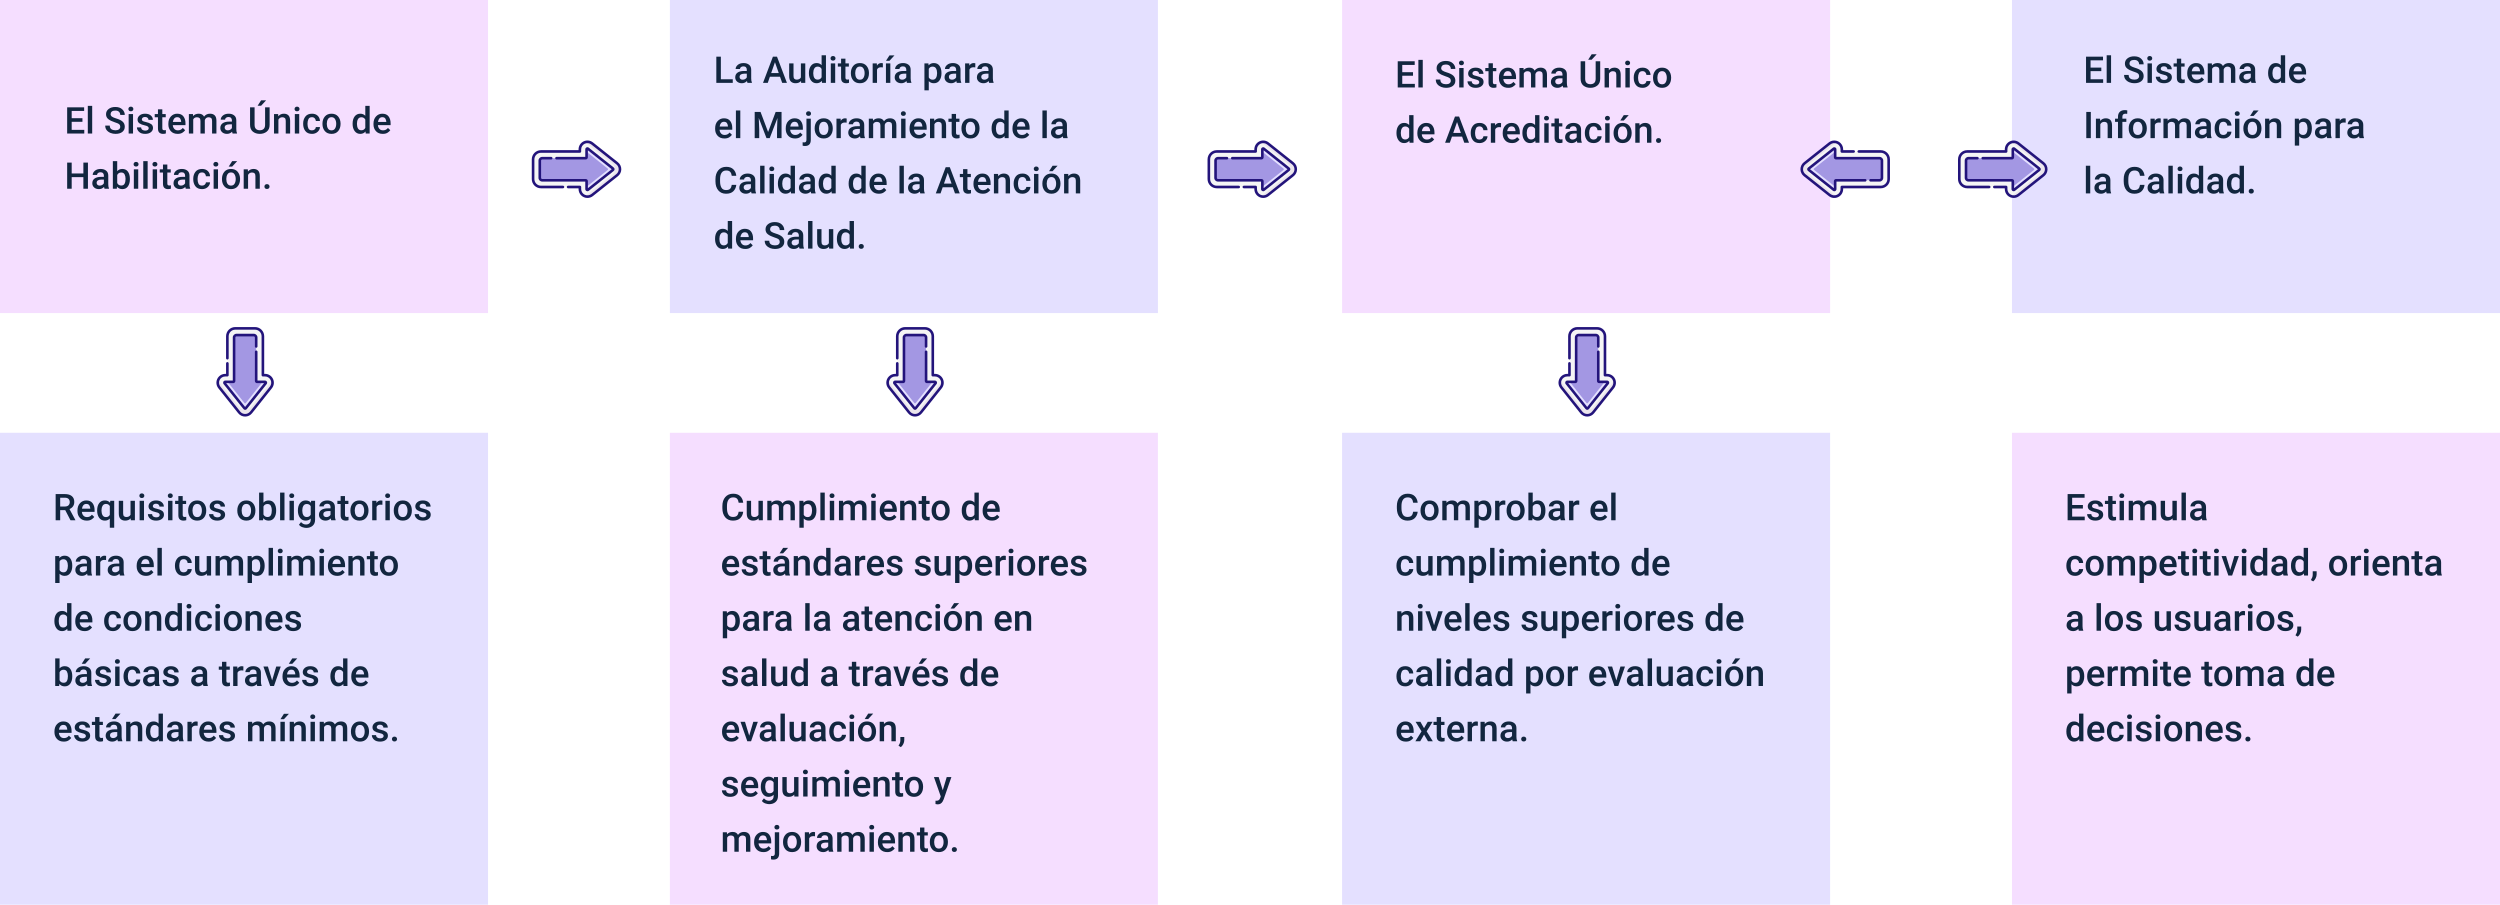
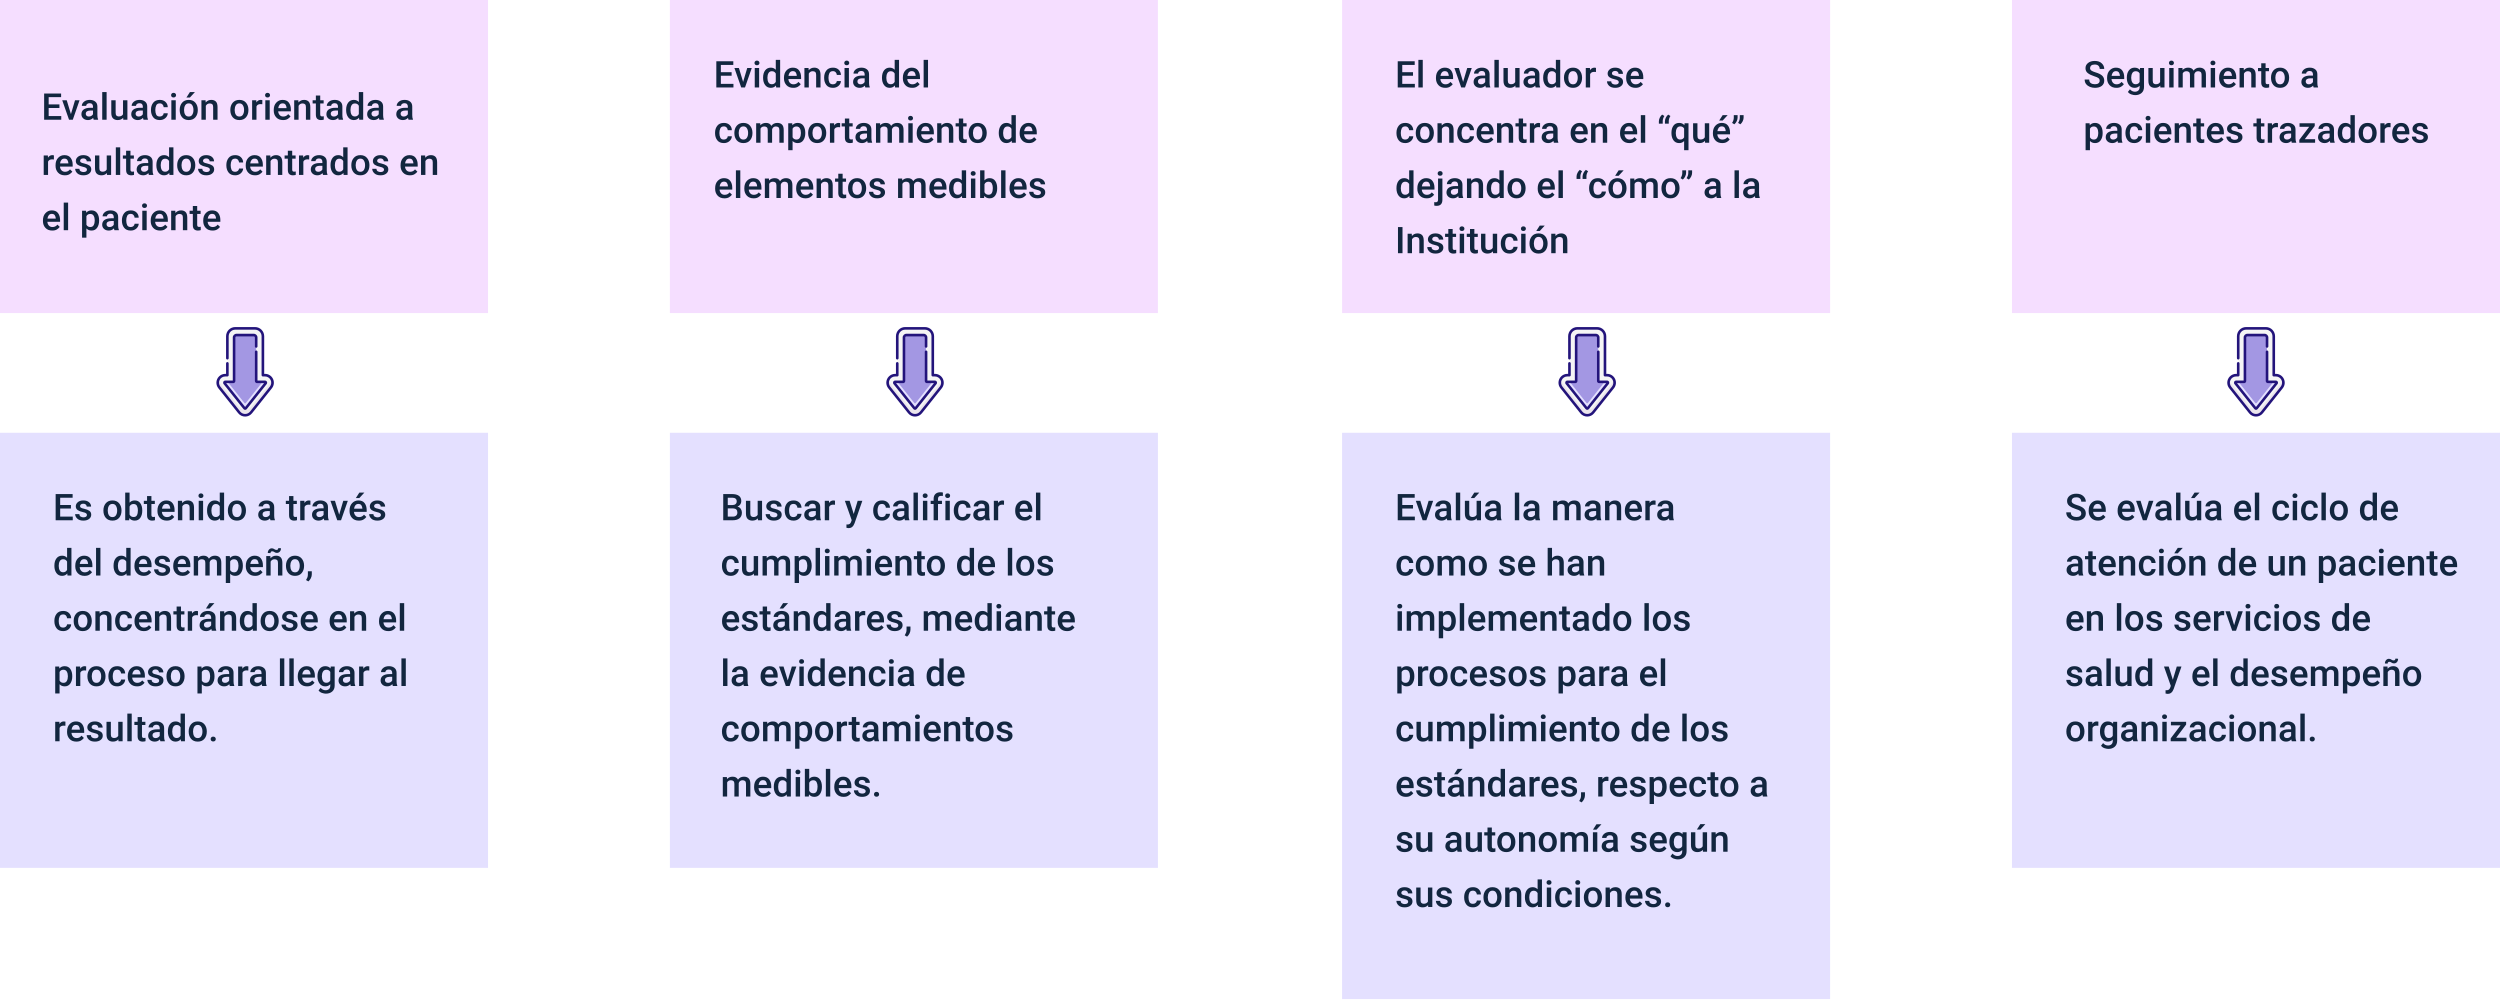
- <svg xmlns="http://www.w3.org/2000/svg" width="1086" height="393" viewBox="0 0 1086 393">
-   <g id="Grupo_53490" data-name="Grupo 53490" transform="translate(-3672 -1931)">
-     <rect id="Rectángulo_5103" data-name="Rectángulo 5103" width="212" height="136" transform="translate(3672 1931)" fill="#f5deff" />
-     <text id="El_Sistema_Único_de_Habilitación." data-name="El Sistema Único de  Habilitación." transform="translate(3700 1989)" fill="#12263f" font-size="16" font-family="Roboto-Medium, Roboto" font-weight="500">
-       <tspan x="0" y="0">El Sistema Único de </tspan>
-       <tspan x="0" y="24">Habilitación.</tspan>
+ <svg xmlns="http://www.w3.org/2000/svg" width="1086" height="434" viewBox="0 0 1086 434">
+   <g id="Grupo_53510" data-name="Grupo 53510" transform="translate(-9279 -4345)">
+     <rect id="Rectángulo_5103" data-name="Rectángulo 5103" width="212" height="136" transform="translate(9279 4345)" fill="#f5deff" />
+     <text id="Evaluación_orientada_a_resultados_centrados_en_el_paciente_" data-name="Evaluación orientada a  resultados centrados en el paciente  " transform="translate(9297 4380)" fill="#12263f" font-size="16" font-family="Roboto-Medium, Roboto" font-weight="500">
+       <tspan x="0" y="17">Evaluación orientada a </tspan>
+       <tspan x="0" y="41">resultados centrados en </tspan>
+       <tspan x="0" y="65">el paciente </tspan>
    </text>
-     <rect id="Rectángulo_5104" data-name="Rectángulo 5104" width="212" height="136" transform="translate(3963 1931)" fill="#e4e0ff" />
-     <text id="La_Auditoría_para_el_Mejoramiento_de_la_Calidad_de_la_Atención_de_Salud." data-name="La Auditoría para  el Mejoramiento de la  Calidad de la Atención  de Salud." transform="translate(3982 1967)" fill="#12263f" font-size="16" font-family="Roboto-Medium, Roboto" font-weight="500">
-       <tspan x="0" y="0">La Auditoría para </tspan>
-       <tspan x="0" y="24">el Mejoramiento de la </tspan>
-       <tspan x="0" y="48">Calidad de la Atención </tspan>
-       <tspan x="0" y="72">de Salud.</tspan>
+     <rect id="Rectángulo_5104" data-name="Rectángulo 5104" width="212" height="136" transform="translate(9570 4345)" fill="#f5deff" />
+     <text id="Evidencia_del_comportamiento_de_elementos_medibles_" data-name="Evidencia del comportamiento de elementos medibles " transform="translate(9589 4366)" fill="#12263f" font-size="16" font-family="Roboto-Medium, Roboto" font-weight="500">
+       <tspan x="0" y="17">Evidencia del </tspan>
+       <tspan x="0" y="41">comportamiento de </tspan>
+       <tspan x="0" y="65">elementos medibles </tspan>
    </text>
-     <rect id="Rectángulo_5105" data-name="Rectángulo 5105" width="212" height="136" transform="translate(4255 1931)" fill="#f5deff" />
-     <text id="El_Sistema_Único_de_Acreditación._" data-name="El Sistema Único  de Acreditación. " transform="translate(4278 1952)" fill="#12263f" font-size="16" font-family="Roboto-Medium, Roboto" font-weight="500">
-       <tspan x="0" y="17">El Sistema Único </tspan>
-       <tspan x="0" y="41">de Acreditación.</tspan>
+     <rect id="Rectángulo_5105" data-name="Rectángulo 5105" width="212" height="136" transform="translate(9862 4345)" fill="#f5deff" />
+     <g id="Grupo_53513" data-name="Grupo 53513">
+       <text id="El_evaluador_se_concentra_en_el_qué_dejando_el_cómo_a_la_Institución_" data-name="El evaluador se concentra en el “qué” dejando el “cómo” a la Institución   " transform="translate(9885 4366)" fill="#12263f" font-size="16" font-family="Roboto-Medium, Roboto" font-weight="500">
+         <tspan x="0" y="17">El evaluador se </tspan>
+         <tspan x="0" y="41">concentra en el “qué” </tspan>
+         <tspan x="0" y="65">dejando el “cómo” a la </tspan>
+         <tspan x="0" y="89" xml:space="preserve">Institución  </tspan>
+       </text>
+     </g>
+     <rect id="Rectángulo_5106" data-name="Rectángulo 5106" width="212" height="136" transform="translate(10153 4345)" fill="#f5deff" />
+     <text id="Seguimiento_a_pacientes_trazadores_" data-name="Seguimiento a pacientes trazadores    " transform="translate(10184 4366)" fill="#12263f" font-size="16" font-family="Roboto-Medium, Roboto" font-weight="500">
+       <tspan x="0" y="17">Seguimiento a </tspan>
+       <tspan x="0" y="41" xml:space="preserve">pacientes trazadores   </tspan>
+       <tspan x="0" y="65" />
    </text>
-     <rect id="Rectángulo_5106" data-name="Rectángulo 5106" width="212" height="136" transform="translate(4546 1931)" fill="#e4e0ff" />
-     <text id="El_Sistema_de_Información_para_la_Calidad." data-name="El Sistema de  Información para  la Calidad." transform="translate(4577 1967)" fill="#12263f" font-size="16" font-family="Roboto-Medium, Roboto" font-weight="500">
-       <tspan x="0" y="0">El Sistema de </tspan>
-       <tspan x="0" y="24">Información para </tspan>
-       <tspan x="0" y="48">la Calidad.</tspan>
-     </text>
-     <rect id="Rectángulo_5107" data-name="Rectángulo 5107" width="212" height="205" transform="translate(3672 2119)" fill="#e4e0ff" />
-     <text id="Requisitos_obligatorios_para_el_cumplimiento_de_condiciones_básicas_a_través_de_estándares_mínimos." data-name="Requisitos obligatorios  para el cumplimiento de condiciones básicas a través de estándares mínimos." transform="translate(3695 2140)" fill="#12263f" font-size="16" font-family="Roboto-Medium, Roboto" font-weight="500">
-       <tspan x="0" y="17">Requisitos obligatorios </tspan>
-       <tspan x="0" y="41">para el cumplimiento </tspan>
-       <tspan x="0" y="65">de condiciones </tspan>
-       <tspan x="0" y="89">básicas a través de </tspan>
-       <tspan x="0" y="113">estándares mínimos.</tspan>
-     </text>
-     <rect id="Rectángulo_5108" data-name="Rectángulo 5108" width="212" height="205" transform="translate(3963 2119)" fill="#f5deff" />
-     <text id="Cumplimiento_de_estándares_superiores_para_la_atención_en_salud_a_través_de_evaluación_seguimiento_y_mejoramiento._" data-name="Cumplimiento de estándares superiores para la atención en salud a través de evaluación, seguimiento y mejoramiento. " transform="translate(3985 2140)" fill="#12263f" font-size="16" font-family="Roboto-Medium, Roboto" font-weight="500">
-       <tspan x="0" y="17">Cumplimiento de </tspan>
-       <tspan x="0" y="41">estándares superiores </tspan>
-       <tspan x="0" y="65">para la atención en </tspan>
-       <tspan x="0" y="89">salud a través de </tspan>
-       <tspan x="0" y="113">evaluación, </tspan>
-       <tspan x="0" y="137">seguimiento y </tspan>
-       <tspan x="0" y="161">mejoramiento.</tspan>
-     </text>
-     <rect id="Rectángulo_5109" data-name="Rectángulo 5109" width="212" height="205" transform="translate(4255 2119)" fill="#e4e0ff" />
-     <text id="Comprobar_el_cumplimiento_de_niveles_superiores_de_calidad_por_evaluación_externa." data-name="Comprobar el cumplimiento de niveles superiores de calidad por evaluación externa." transform="translate(4278 2140)" fill="#12263f" font-size="16" font-family="Roboto-Medium, Roboto" font-weight="500">
-       <tspan x="0" y="17">Comprobar el </tspan>
-       <tspan x="0" y="41">cumplimiento de </tspan>
-       <tspan x="0" y="65">niveles superiores de </tspan>
-       <tspan x="0" y="89">calidad por evaluación </tspan>
-       <tspan x="0" y="113">externa.</tspan>
-     </text>
-     <rect id="Rectángulo_5110" data-name="Rectángulo 5110" width="212" height="205" transform="translate(4546 2119)" fill="#f5deff" />
-     <text id="Estimula_competitividad_orienta_a_los_usuarios_permite_toma_de_decisiones._" data-name="Estimula competitividad, orienta a los usuarios, permite toma de decisiones.  " transform="translate(4569 2140)" fill="#12263f" font-size="16" font-family="Roboto-Medium, Roboto" font-weight="500">
-       <tspan x="0" y="17">Estimula </tspan>
-       <tspan x="0" y="41">competitividad, orienta </tspan>
-       <tspan x="0" y="65">a los usuarios,</tspan>
-       <tspan x="0" y="89">permite toma de </tspan>
-       <tspan x="0" y="113">decisiones. </tspan>
+     <rect id="Rectángulo_5107" data-name="Rectángulo 5107" width="212" height="189" transform="translate(9279 4533)" fill="#e4e0ff" />
+     <text id="Es_obtenido_a_través_del_desempeño_concentrándose_en_el_proceso_para_llegar_al_resultado._" data-name="Es obtenido a través del desempeño, concentrándose en el proceso para llegar al resultado.  " transform="translate(9302 4554)" fill="#12263f" font-size="16" font-family="Roboto-Medium, Roboto" font-weight="500">
+       <tspan x="0" y="17">Es obtenido a través </tspan>
+       <tspan x="0" y="41">del desempeño, </tspan>
+       <tspan x="0" y="65">concentrándose en el </tspan>
+       <tspan x="0" y="89">proceso para llegar al </tspan>
+       <tspan x="0" y="113">resultado. </tspan>
      <tspan x="0" y="137" />
    </text>
-     <g id="flecha-correcta_1_" data-name="flecha-correcta (1)" transform="translate(3903 1900.38)">
+     <rect id="Rectángulo_5108" data-name="Rectángulo 5108" width="212" height="189" transform="translate(9570 4533)" fill="#e4e0ff" />
+     <text id="Buscar_y_calificar_el_cumplimiento_de_los_estándares_mediante_la_evidencia_de_comportamientos_medibles._" data-name="Buscar y calificar el cumplimiento de los estándares, mediante la evidencia de comportamientos medibles.   " transform="translate(9592 4554)" fill="#12263f" font-size="16" font-family="Roboto-Medium, Roboto" font-weight="500">
+       <tspan x="0" y="17">Buscar y calificar el </tspan>
+       <tspan x="0" y="41">cumplimiento de los </tspan>
+       <tspan x="0" y="65">estándares, mediante </tspan>
+       <tspan x="0" y="89">la evidencia de </tspan>
+       <tspan x="0" y="113">comportamientos </tspan>
+       <tspan x="0" y="137" xml:space="preserve">medibles.  </tspan>
+     </text>
+     <rect id="Rectángulo_5109" data-name="Rectángulo 5109" width="212" height="246" transform="translate(9862 4533)" fill="#e4e0ff" />
+     <text id="Evalúa_la_manera_como_se_han_implementado_los_procesos_para_el_cumplimiento_de_los_estándares_respecto_a_su_autonomía_según_sus_condiciones._" data-name="Evalúa la manera como se han implementado los procesos para el cumplimiento de los estándares, respecto a su autonomía según sus condiciones.    " transform="translate(9885 4554)" fill="#12263f" font-size="16" font-family="Roboto-Medium, Roboto" font-weight="500">
+       <tspan x="0" y="17">Evalúa la manera </tspan>
+       <tspan x="0" y="41">como se han </tspan>
+       <tspan x="0" y="65">implementado los </tspan>
+       <tspan x="0" y="89">procesos para el </tspan>
+       <tspan x="0" y="113">cumplimiento de los </tspan>
+       <tspan x="0" y="137">estándares, respecto a </tspan>
+       <tspan x="0" y="161">su autonomía según </tspan>
+       <tspan x="0" y="185" xml:space="preserve">sus condiciones.   </tspan>
+       <tspan x="0" y="209" />
+     </text>
+     <rect id="Rectángulo_5110" data-name="Rectángulo 5110" width="212" height="189" transform="translate(10153 4533)" fill="#e4e0ff" />
+     <text id="Se_evalúa_el_ciclo_de_atención_de_un_paciente_en_los_servicios_de_salud_y_el_desempeño_organizacional._" data-name="Se evalúa el ciclo de atención de un paciente en los servicios de salud y el desempeño organizacional. " transform="translate(10176 4554)" fill="#12263f" font-size="16" font-family="Roboto-Medium, Roboto" font-weight="500">
+       <tspan x="0" y="17">Se evalúa el ciclo de </tspan>
+       <tspan x="0" y="41">atención de un paciente </tspan>
+       <tspan x="0" y="65">en los servicios de </tspan>
+       <tspan x="0" y="89">salud y el desempeño </tspan>
+       <tspan x="0" y="113">organizacional. </tspan>
+     </text>
+     <g id="flecha-correcta_1_" data-name="flecha-correcta (1)" transform="translate(9489.62 4487.069) rotate(90)">
      <g id="Grupo_53403" data-name="Grupo 53403" transform="translate(0.57 92.221)">
        <path id="Trazado_98796" data-name="Trazado 98796" d="M31.117,122.98a3.291,3.291,0,0,1-3.291-3.291v-.907H10.93a3.43,3.43,0,0,1-3.43-3.43v-8.573a3.43,3.43,0,0,1,3.43-3.43h16.9v-.908a3.289,3.289,0,0,1,5.336-2.575l10.849,8.625a3.289,3.289,0,0,1,0,5.149l-10.849,8.625a3.3,3.3,0,0,1-2.045.715Z" transform="translate(-7.5 -99.151)" fill="#f5f5f5" />
      </g>
      <g id="Grupo_53404" data-name="Grupo 53404" transform="translate(3.482 95.133)">
        <path id="Trazado_98797" data-name="Trazado 98797" d="M77.626,146.2l-10.849-8.625a.377.377,0,0,0-.612.3v3.443a.377.377,0,0,1-.377.377h-18.9a1.047,1.047,0,0,0-1.047,1.047v7.515a1.047,1.047,0,0,0,1.047,1.047h18.9a.377.377,0,0,1,.377.377v3.443a.377.377,0,0,0,.612.3l10.849-8.625A.377.377,0,0,0,77.626,146.2Z" transform="translate(-45.839 -137.488)" fill="#a397e3" />
      </g>
      <g id="Grupo_53405" data-name="Grupo 53405" transform="translate(23.044 92.221)">
        <path id="Trazado_98798" data-name="Trazado 98798" d="M317.389,108.491l-10.849-8.625a3.284,3.284,0,0,0-3.188-.51,3.3,3.3,0,0,1,.909.51l10.848,8.625a3.289,3.289,0,0,1,0,5.149l-10.849,8.625a3.3,3.3,0,0,1-.91.511,3.284,3.284,0,0,0,1.144.2h0a3.3,3.3,0,0,0,2.045-.715l10.849-8.625a3.289,3.289,0,0,0,0-5.15Z" transform="translate(-303.352 -99.151)" fill="#ebe5ed" />
      </g>
      <g id="Grupo_53406" data-name="Grupo 53406" transform="translate(23.808 95.133)">
        <path id="Trazado_98799" data-name="Trazado 98799" d="M324.881,146.2l-10.849-8.625a.377.377,0,0,0-.612.3v1.03l9.181,7.3a.377.377,0,0,1,0,.59l-9.181,7.3v1.03a.377.377,0,0,0,.612.3l10.849-8.625A.377.377,0,0,0,324.881,146.2Z" transform="translate(-313.421 -137.488)" fill="#e4e0ff" />
      </g>
      <g id="Grupo_53407" data-name="Grupo 53407" transform="translate(0 91.651)">
        <path id="Trazado_98800" data-name="Trazado 98800" d="M24.187,116.62a3.865,3.865,0,0,1-3.861-3.861v-.337H15.8a.57.57,0,1,1,0-1.139H20.9a.57.57,0,0,1,.57.57v.907a2.719,2.719,0,0,0,4.412,2.13l10.849-8.625a2.72,2.72,0,0,0,0-4.258L25.878,93.382a2.719,2.719,0,0,0-4.412,2.129v.908a.57.57,0,0,1-.57.57H4a2.864,2.864,0,0,0-2.86,2.86v8.573A2.864,2.864,0,0,0,4,111.282h9.525a.57.57,0,1,1,0,1.139H4a4,4,0,0,1-4-4V99.849a4,4,0,0,1,4-4H20.326v-.338a3.858,3.858,0,0,1,6.261-3.021l10.848,8.625a3.859,3.859,0,0,1,0,6.041l-10.849,8.625a3.872,3.872,0,0,1-2.4.839Z" transform="translate(0 -91.651)" fill="#23147b" />
      </g>
      <g id="Grupo_53408" data-name="Grupo 53408" transform="translate(2.912 94.563)">
        <path id="Trazado_98801" data-name="Trazado 98801" d="M59.613,149.127a.95.95,0,0,1-.413-.1.94.94,0,0,1-.535-.853v-3.251H39.955a1.619,1.619,0,0,1-1.617-1.617V135.8a1.619,1.619,0,0,1,1.617-1.617H43.88a.57.57,0,0,1,0,1.139H39.955a.478.478,0,0,0-.477.477v7.515a.478.478,0,0,0,.477.477h18.9a.948.948,0,0,1,.947.947v3.044l10.346-8.225L59.8,131.329v3.044a.948.948,0,0,1-.947.947h-12.7a.57.57,0,0,1,0-1.139H58.664V130.93a.947.947,0,0,1,1.536-.741l10.849,8.625a.947.947,0,0,1,0,1.482L60.2,148.92A.942.942,0,0,1,59.613,149.127Z" transform="translate(-38.338 -129.982)" fill="#23147b" />
      </g>
    </g>
-     <g id="flecha-correcta_1_2" data-name="flecha-correcta (1)" transform="translate(4196.554 1900.38)">
+     <g id="flecha-correcta_1_2" data-name="flecha-correcta (1)" transform="translate(9780.62 4487.069) rotate(90)">
      <g id="Grupo_53403-2" data-name="Grupo 53403" transform="translate(0.57 92.221)">
        <path id="Trazado_98796-2" data-name="Trazado 98796" d="M31.117,122.98a3.291,3.291,0,0,1-3.291-3.291v-.907H10.93a3.43,3.43,0,0,1-3.43-3.43v-8.573a3.43,3.43,0,0,1,3.43-3.43h16.9v-.908a3.289,3.289,0,0,1,5.336-2.575l10.849,8.625a3.289,3.289,0,0,1,0,5.149l-10.849,8.625a3.3,3.3,0,0,1-2.045.715Z" transform="translate(-7.5 -99.151)" fill="#f5f5f5" />
      </g>
      <g id="Grupo_53404-2" data-name="Grupo 53404" transform="translate(3.482 95.133)">
        <path id="Trazado_98797-2" data-name="Trazado 98797" d="M77.626,146.2l-10.849-8.625a.377.377,0,0,0-.612.3v3.443a.377.377,0,0,1-.377.377h-18.9a1.047,1.047,0,0,0-1.047,1.047v7.515a1.047,1.047,0,0,0,1.047,1.047h18.9a.377.377,0,0,1,.377.377v3.443a.377.377,0,0,0,.612.3l10.849-8.625A.377.377,0,0,0,77.626,146.2Z" transform="translate(-45.839 -137.488)" fill="#a397e3" />
      </g>
      <g id="Grupo_53405-2" data-name="Grupo 53405" transform="translate(23.044 92.221)">
        <path id="Trazado_98798-2" data-name="Trazado 98798" d="M317.389,108.491l-10.849-8.625a3.284,3.284,0,0,0-3.188-.51,3.3,3.3,0,0,1,.909.51l10.848,8.625a3.289,3.289,0,0,1,0,5.149l-10.849,8.625a3.3,3.3,0,0,1-.91.511,3.284,3.284,0,0,0,1.144.2h0a3.3,3.3,0,0,0,2.045-.715l10.849-8.625a3.289,3.289,0,0,0,0-5.15Z" transform="translate(-303.352 -99.151)" fill="#ebe5ed" />
      </g>
      <g id="Grupo_53406-2" data-name="Grupo 53406" transform="translate(23.808 95.133)">
        <path id="Trazado_98799-2" data-name="Trazado 98799" d="M324.881,146.2l-10.849-8.625a.377.377,0,0,0-.612.3v1.03l9.181,7.3a.377.377,0,0,1,0,.59l-9.181,7.3v1.03a.377.377,0,0,0,.612.3l10.849-8.625A.377.377,0,0,0,324.881,146.2Z" transform="translate(-313.421 -137.488)" fill="#e4e0ff" />
      </g>
      <g id="Grupo_53407-2" data-name="Grupo 53407" transform="translate(0 91.651)">
        <path id="Trazado_98800-2" data-name="Trazado 98800" d="M24.187,116.62a3.865,3.865,0,0,1-3.861-3.861v-.337H15.8a.57.57,0,1,1,0-1.139H20.9a.57.57,0,0,1,.57.57v.907a2.719,2.719,0,0,0,4.412,2.13l10.849-8.625a2.72,2.72,0,0,0,0-4.258L25.878,93.382a2.719,2.719,0,0,0-4.412,2.129v.908a.57.57,0,0,1-.57.57H4a2.864,2.864,0,0,0-2.86,2.86v8.573A2.864,2.864,0,0,0,4,111.282h9.525a.57.57,0,1,1,0,1.139H4a4,4,0,0,1-4-4V99.849a4,4,0,0,1,4-4H20.326v-.338a3.858,3.858,0,0,1,6.261-3.021l10.848,8.625a3.859,3.859,0,0,1,0,6.041l-10.849,8.625a3.872,3.872,0,0,1-2.4.839Z" transform="translate(0 -91.651)" fill="#23147b" />
      </g>
      <g id="Grupo_53408-2" data-name="Grupo 53408" transform="translate(2.912 94.563)">
        <path id="Trazado_98801-2" data-name="Trazado 98801" d="M59.613,149.127a.95.95,0,0,1-.413-.1.94.94,0,0,1-.535-.853v-3.251H39.955a1.619,1.619,0,0,1-1.617-1.617V135.8a1.619,1.619,0,0,1,1.617-1.617H43.88a.57.57,0,0,1,0,1.139H39.955a.478.478,0,0,0-.477.477v7.515a.478.478,0,0,0,.477.477h18.9a.948.948,0,0,1,.947.947v3.044l10.346-8.225L59.8,131.329v3.044a.948.948,0,0,1-.947.947h-12.7a.57.57,0,0,1,0-1.139H58.664V130.93a.947.947,0,0,1,1.536-.741l10.849,8.625a.947.947,0,0,1,0,1.482L60.2,148.92A.942.942,0,0,1,59.613,149.127Z" transform="translate(-38.338 -129.982)" fill="#23147b" />
      </g>
    </g>
-     <g id="flecha-correcta_1_3" data-name="flecha-correcta (1)" transform="translate(4522.554 1900.38)">
+     <g id="flecha-correcta_1_3" data-name="flecha-correcta (1)" transform="translate(10072.62 4487.069) rotate(90)">
      <g id="Grupo_53403-3" data-name="Grupo 53403" transform="translate(0.57 92.221)">
        <path id="Trazado_98796-3" data-name="Trazado 98796" d="M31.117,122.98a3.291,3.291,0,0,1-3.291-3.291v-.907H10.93a3.43,3.43,0,0,1-3.43-3.43v-8.573a3.43,3.43,0,0,1,3.43-3.43h16.9v-.908a3.289,3.289,0,0,1,5.336-2.575l10.849,8.625a3.289,3.289,0,0,1,0,5.149l-10.849,8.625a3.3,3.3,0,0,1-2.045.715Z" transform="translate(-7.5 -99.151)" fill="#f5f5f5" />
      </g>
      <g id="Grupo_53404-3" data-name="Grupo 53404" transform="translate(3.482 95.133)">
        <path id="Trazado_98797-3" data-name="Trazado 98797" d="M77.626,146.2l-10.849-8.625a.377.377,0,0,0-.612.3v3.443a.377.377,0,0,1-.377.377h-18.9a1.047,1.047,0,0,0-1.047,1.047v7.515a1.047,1.047,0,0,0,1.047,1.047h18.9a.377.377,0,0,1,.377.377v3.443a.377.377,0,0,0,.612.3l10.849-8.625A.377.377,0,0,0,77.626,146.2Z" transform="translate(-45.839 -137.488)" fill="#a397e3" />
      </g>
      <g id="Grupo_53405-3" data-name="Grupo 53405" transform="translate(23.044 92.221)">
        <path id="Trazado_98798-3" data-name="Trazado 98798" d="M317.389,108.491l-10.849-8.625a3.284,3.284,0,0,0-3.188-.51,3.3,3.3,0,0,1,.909.51l10.848,8.625a3.289,3.289,0,0,1,0,5.149l-10.849,8.625a3.3,3.3,0,0,1-.91.511,3.284,3.284,0,0,0,1.144.2h0a3.3,3.3,0,0,0,2.045-.715l10.849-8.625a3.289,3.289,0,0,0,0-5.15Z" transform="translate(-303.352 -99.151)" fill="#ebe5ed" />
      </g>
      <g id="Grupo_53406-3" data-name="Grupo 53406" transform="translate(23.808 95.133)">
        <path id="Trazado_98799-3" data-name="Trazado 98799" d="M324.881,146.2l-10.849-8.625a.377.377,0,0,0-.612.3v1.03l9.181,7.3a.377.377,0,0,1,0,.59l-9.181,7.3v1.03a.377.377,0,0,0,.612.3l10.849-8.625A.377.377,0,0,0,324.881,146.2Z" transform="translate(-313.421 -137.488)" fill="#e4e0ff" />
      </g>
      <g id="Grupo_53407-3" data-name="Grupo 53407" transform="translate(0 91.651)">
        <path id="Trazado_98800-3" data-name="Trazado 98800" d="M24.187,116.62a3.865,3.865,0,0,1-3.861-3.861v-.337H15.8a.57.57,0,1,1,0-1.139H20.9a.57.57,0,0,1,.57.57v.907a2.719,2.719,0,0,0,4.412,2.13l10.849-8.625a2.72,2.72,0,0,0,0-4.258L25.878,93.382a2.719,2.719,0,0,0-4.412,2.129v.908a.57.57,0,0,1-.57.57H4a2.864,2.864,0,0,0-2.86,2.86v8.573A2.864,2.864,0,0,0,4,111.282h9.525a.57.57,0,1,1,0,1.139H4a4,4,0,0,1-4-4V99.849a4,4,0,0,1,4-4H20.326v-.338a3.858,3.858,0,0,1,6.261-3.021l10.848,8.625a3.859,3.859,0,0,1,0,6.041l-10.849,8.625a3.872,3.872,0,0,1-2.4.839Z" transform="translate(0 -91.651)" fill="#23147b" />
      </g>
      <g id="Grupo_53408-3" data-name="Grupo 53408" transform="translate(2.912 94.563)">
        <path id="Trazado_98801-3" data-name="Trazado 98801" d="M59.613,149.127a.95.95,0,0,1-.413-.1.94.94,0,0,1-.535-.853v-3.251H39.955a1.619,1.619,0,0,1-1.617-1.617V135.8a1.619,1.619,0,0,1,1.617-1.617H43.88a.57.57,0,0,1,0,1.139H39.955a.478.478,0,0,0-.477.477v7.515a.478.478,0,0,0,.477.477h18.9a.948.948,0,0,1,.947.947v3.044l10.346-8.225L59.8,131.329v3.044a.948.948,0,0,1-.947.947h-12.7a.57.57,0,0,1,0-1.139H58.664V130.93a.947.947,0,0,1,1.536-.741l10.849,8.625a.947.947,0,0,1,0,1.482L60.2,148.92A.942.942,0,0,1,59.613,149.127Z" transform="translate(-38.338 -129.982)" fill="#23147b" />
      </g>
    </g>
-     <g id="flecha-correcta_1_4" data-name="flecha-correcta (1)" transform="translate(4493 2108.651) rotate(180)">
+     <g id="flecha-correcta_1_4" data-name="flecha-correcta (1)" transform="translate(10363.136 4487.069) rotate(90)">
      <g id="Grupo_53403-4" data-name="Grupo 53403" transform="translate(0.57 92.221)">
        <path id="Trazado_98796-4" data-name="Trazado 98796" d="M31.117,122.98a3.291,3.291,0,0,1-3.291-3.291v-.907H10.93a3.43,3.43,0,0,1-3.43-3.43v-8.573a3.43,3.43,0,0,1,3.43-3.43h16.9v-.908a3.289,3.289,0,0,1,5.336-2.575l10.849,8.625a3.289,3.289,0,0,1,0,5.149l-10.849,8.625a3.3,3.3,0,0,1-2.045.715Z" transform="translate(-7.5 -99.151)" fill="#f5f5f5" />
      </g>
      <g id="Grupo_53404-4" data-name="Grupo 53404" transform="translate(3.482 95.133)">
        <path id="Trazado_98797-4" data-name="Trazado 98797" d="M77.626,146.2l-10.849-8.625a.377.377,0,0,0-.612.3v3.443a.377.377,0,0,1-.377.377h-18.9a1.047,1.047,0,0,0-1.047,1.047v7.515a1.047,1.047,0,0,0,1.047,1.047h18.9a.377.377,0,0,1,.377.377v3.443a.377.377,0,0,0,.612.3l10.849-8.625A.377.377,0,0,0,77.626,146.2Z" transform="translate(-45.839 -137.488)" fill="#a397e3" />
      </g>
      <g id="Grupo_53405-4" data-name="Grupo 53405" transform="translate(23.044 92.221)">
        <path id="Trazado_98798-4" data-name="Trazado 98798" d="M317.389,108.491l-10.849-8.625a3.284,3.284,0,0,0-3.188-.51,3.3,3.3,0,0,1,.909.51l10.848,8.625a3.289,3.289,0,0,1,0,5.149l-10.849,8.625a3.3,3.3,0,0,1-.91.511,3.284,3.284,0,0,0,1.144.2h0a3.3,3.3,0,0,0,2.045-.715l10.849-8.625a3.289,3.289,0,0,0,0-5.15Z" transform="translate(-303.352 -99.151)" fill="#ebe5ed" />
      </g>
      <g id="Grupo_53406-4" data-name="Grupo 53406" transform="translate(23.808 95.133)">
        <path id="Trazado_98799-4" data-name="Trazado 98799" d="M324.881,146.2l-10.849-8.625a.377.377,0,0,0-.612.3v1.03l9.181,7.3a.377.377,0,0,1,0,.59l-9.181,7.3v1.03a.377.377,0,0,0,.612.3l10.849-8.625A.377.377,0,0,0,324.881,146.2Z" transform="translate(-313.421 -137.488)" fill="#e4e0ff" />
      </g>
      <g id="Grupo_53407-4" data-name="Grupo 53407" transform="translate(0 91.651)">
        <path id="Trazado_98800-4" data-name="Trazado 98800" d="M24.187,116.62a3.865,3.865,0,0,1-3.861-3.861v-.337H15.8a.57.57,0,1,1,0-1.139H20.9a.57.57,0,0,1,.57.57v.907a2.719,2.719,0,0,0,4.412,2.13l10.849-8.625a2.72,2.72,0,0,0,0-4.258L25.878,93.382a2.719,2.719,0,0,0-4.412,2.129v.908a.57.57,0,0,1-.57.57H4a2.864,2.864,0,0,0-2.86,2.86v8.573A2.864,2.864,0,0,0,4,111.282h9.525a.57.57,0,1,1,0,1.139H4a4,4,0,0,1-4-4V99.849a4,4,0,0,1,4-4H20.326v-.338a3.858,3.858,0,0,1,6.261-3.021l10.848,8.625a3.859,3.859,0,0,1,0,6.041l-10.849,8.625a3.872,3.872,0,0,1-2.4.839Z" transform="translate(0 -91.651)" fill="#23147b" />
      </g>
      <g id="Grupo_53408-4" data-name="Grupo 53408" transform="translate(2.912 94.563)">
        <path id="Trazado_98801-4" data-name="Trazado 98801" d="M59.613,149.127a.95.95,0,0,1-.413-.1.94.94,0,0,1-.535-.853v-3.251H39.955a1.619,1.619,0,0,1-1.617-1.617V135.8a1.619,1.619,0,0,1,1.617-1.617H43.88a.57.57,0,0,1,0,1.139H39.955a.478.478,0,0,0-.477.477v7.515a.478.478,0,0,0,.477.477h18.9a.948.948,0,0,1,.947.947v3.044l10.346-8.225L59.8,131.329v3.044a.948.948,0,0,1-.947.947h-12.7a.57.57,0,0,1,0-1.139H58.664V130.93a.947.947,0,0,1,1.536-.741l10.849,8.625a.947.947,0,0,1,0,1.482L60.2,148.92A.942.942,0,0,1,59.613,149.127Z" transform="translate(-38.338 -129.982)" fill="#23147b" />
      </g>
    </g>
-     <g id="flecha-correcta_1_5" data-name="flecha-correcta (1)" transform="translate(3882.62 2073.069) rotate(90)">
-       <g id="Grupo_53403-5" data-name="Grupo 53403" transform="translate(0.57 92.221)">
-         <path id="Trazado_98796-5" data-name="Trazado 98796" d="M31.117,122.98a3.291,3.291,0,0,1-3.291-3.291v-.907H10.93a3.43,3.43,0,0,1-3.43-3.43v-8.573a3.43,3.43,0,0,1,3.43-3.43h16.9v-.908a3.289,3.289,0,0,1,5.336-2.575l10.849,8.625a3.289,3.289,0,0,1,0,5.149l-10.849,8.625a3.3,3.3,0,0,1-2.045.715Z" transform="translate(-7.5 -99.151)" fill="#f5f5f5" />
-       </g>
-       <g id="Grupo_53404-5" data-name="Grupo 53404" transform="translate(3.482 95.133)">
-         <path id="Trazado_98797-5" data-name="Trazado 98797" d="M77.626,146.2l-10.849-8.625a.377.377,0,0,0-.612.3v3.443a.377.377,0,0,1-.377.377h-18.9a1.047,1.047,0,0,0-1.047,1.047v7.515a1.047,1.047,0,0,0,1.047,1.047h18.9a.377.377,0,0,1,.377.377v3.443a.377.377,0,0,0,.612.3l10.849-8.625A.377.377,0,0,0,77.626,146.2Z" transform="translate(-45.839 -137.488)" fill="#a397e3" />
-       </g>
-       <g id="Grupo_53405-5" data-name="Grupo 53405" transform="translate(23.044 92.221)">
-         <path id="Trazado_98798-5" data-name="Trazado 98798" d="M317.389,108.491l-10.849-8.625a3.284,3.284,0,0,0-3.188-.51,3.3,3.3,0,0,1,.909.51l10.848,8.625a3.289,3.289,0,0,1,0,5.149l-10.849,8.625a3.3,3.3,0,0,1-.91.511,3.284,3.284,0,0,0,1.144.2h0a3.3,3.3,0,0,0,2.045-.715l10.849-8.625a3.289,3.289,0,0,0,0-5.15Z" transform="translate(-303.352 -99.151)" fill="#ebe5ed" />
-       </g>
-       <g id="Grupo_53406-5" data-name="Grupo 53406" transform="translate(23.808 95.133)">
-         <path id="Trazado_98799-5" data-name="Trazado 98799" d="M324.881,146.2l-10.849-8.625a.377.377,0,0,0-.612.3v1.03l9.181,7.3a.377.377,0,0,1,0,.59l-9.181,7.3v1.03a.377.377,0,0,0,.612.3l10.849-8.625A.377.377,0,0,0,324.881,146.2Z" transform="translate(-313.421 -137.488)" fill="#e4e0ff" />
-       </g>
-       <g id="Grupo_53407-5" data-name="Grupo 53407" transform="translate(0 91.651)">
-         <path id="Trazado_98800-5" data-name="Trazado 98800" d="M24.187,116.62a3.865,3.865,0,0,1-3.861-3.861v-.337H15.8a.57.57,0,1,1,0-1.139H20.9a.57.57,0,0,1,.57.57v.907a2.719,2.719,0,0,0,4.412,2.13l10.849-8.625a2.72,2.72,0,0,0,0-4.258L25.878,93.382a2.719,2.719,0,0,0-4.412,2.129v.908a.57.57,0,0,1-.57.57H4a2.864,2.864,0,0,0-2.86,2.86v8.573A2.864,2.864,0,0,0,4,111.282h9.525a.57.57,0,1,1,0,1.139H4a4,4,0,0,1-4-4V99.849a4,4,0,0,1,4-4H20.326v-.338a3.858,3.858,0,0,1,6.261-3.021l10.848,8.625a3.859,3.859,0,0,1,0,6.041l-10.849,8.625a3.872,3.872,0,0,1-2.4.839Z" transform="translate(0 -91.651)" fill="#23147b" />
-       </g>
-       <g id="Grupo_53408-5" data-name="Grupo 53408" transform="translate(2.912 94.563)">
-         <path id="Trazado_98801-5" data-name="Trazado 98801" d="M59.613,149.127a.95.95,0,0,1-.413-.1.94.94,0,0,1-.535-.853v-3.251H39.955a1.619,1.619,0,0,1-1.617-1.617V135.8a1.619,1.619,0,0,1,1.617-1.617H43.88a.57.57,0,0,1,0,1.139H39.955a.478.478,0,0,0-.477.477v7.515a.478.478,0,0,0,.477.477h18.9a.948.948,0,0,1,.947.947v3.044l10.346-8.225L59.8,131.329v3.044a.948.948,0,0,1-.947.947h-12.7a.57.57,0,0,1,0-1.139H58.664V130.93a.947.947,0,0,1,1.536-.741l10.849,8.625a.947.947,0,0,1,0,1.482L60.2,148.92A.942.942,0,0,1,59.613,149.127Z" transform="translate(-38.338 -129.982)" fill="#23147b" />
-       </g>
-     </g>
-     <g id="flecha-correcta_1_6" data-name="flecha-correcta (1)" transform="translate(4173.62 2073.069) rotate(90)">
-       <g id="Grupo_53403-6" data-name="Grupo 53403" transform="translate(0.57 92.221)">
-         <path id="Trazado_98796-6" data-name="Trazado 98796" d="M31.117,122.98a3.291,3.291,0,0,1-3.291-3.291v-.907H10.93a3.43,3.43,0,0,1-3.43-3.43v-8.573a3.43,3.43,0,0,1,3.43-3.43h16.9v-.908a3.289,3.289,0,0,1,5.336-2.575l10.849,8.625a3.289,3.289,0,0,1,0,5.149l-10.849,8.625a3.3,3.3,0,0,1-2.045.715Z" transform="translate(-7.5 -99.151)" fill="#f5f5f5" />
-       </g>
-       <g id="Grupo_53404-6" data-name="Grupo 53404" transform="translate(3.482 95.133)">
-         <path id="Trazado_98797-6" data-name="Trazado 98797" d="M77.626,146.2l-10.849-8.625a.377.377,0,0,0-.612.3v3.443a.377.377,0,0,1-.377.377h-18.9a1.047,1.047,0,0,0-1.047,1.047v7.515a1.047,1.047,0,0,0,1.047,1.047h18.9a.377.377,0,0,1,.377.377v3.443a.377.377,0,0,0,.612.3l10.849-8.625A.377.377,0,0,0,77.626,146.2Z" transform="translate(-45.839 -137.488)" fill="#a397e3" />
-       </g>
-       <g id="Grupo_53405-6" data-name="Grupo 53405" transform="translate(23.044 92.221)">
-         <path id="Trazado_98798-6" data-name="Trazado 98798" d="M317.389,108.491l-10.849-8.625a3.284,3.284,0,0,0-3.188-.51,3.3,3.3,0,0,1,.909.51l10.848,8.625a3.289,3.289,0,0,1,0,5.149l-10.849,8.625a3.3,3.3,0,0,1-.91.511,3.284,3.284,0,0,0,1.144.2h0a3.3,3.3,0,0,0,2.045-.715l10.849-8.625a3.289,3.289,0,0,0,0-5.15Z" transform="translate(-303.352 -99.151)" fill="#ebe5ed" />
-       </g>
-       <g id="Grupo_53406-6" data-name="Grupo 53406" transform="translate(23.808 95.133)">
-         <path id="Trazado_98799-6" data-name="Trazado 98799" d="M324.881,146.2l-10.849-8.625a.377.377,0,0,0-.612.3v1.03l9.181,7.3a.377.377,0,0,1,0,.59l-9.181,7.3v1.03a.377.377,0,0,0,.612.3l10.849-8.625A.377.377,0,0,0,324.881,146.2Z" transform="translate(-313.421 -137.488)" fill="#e4e0ff" />
-       </g>
-       <g id="Grupo_53407-6" data-name="Grupo 53407" transform="translate(0 91.651)">
-         <path id="Trazado_98800-6" data-name="Trazado 98800" d="M24.187,116.62a3.865,3.865,0,0,1-3.861-3.861v-.337H15.8a.57.57,0,1,1,0-1.139H20.9a.57.57,0,0,1,.57.57v.907a2.719,2.719,0,0,0,4.412,2.13l10.849-8.625a2.72,2.72,0,0,0,0-4.258L25.878,93.382a2.719,2.719,0,0,0-4.412,2.129v.908a.57.57,0,0,1-.57.57H4a2.864,2.864,0,0,0-2.86,2.86v8.573A2.864,2.864,0,0,0,4,111.282h9.525a.57.57,0,1,1,0,1.139H4a4,4,0,0,1-4-4V99.849a4,4,0,0,1,4-4H20.326v-.338a3.858,3.858,0,0,1,6.261-3.021l10.848,8.625a3.859,3.859,0,0,1,0,6.041l-10.849,8.625a3.872,3.872,0,0,1-2.4.839Z" transform="translate(0 -91.651)" fill="#23147b" />
-       </g>
-       <g id="Grupo_53408-6" data-name="Grupo 53408" transform="translate(2.912 94.563)">
-         <path id="Trazado_98801-6" data-name="Trazado 98801" d="M59.613,149.127a.95.95,0,0,1-.413-.1.94.94,0,0,1-.535-.853v-3.251H39.955a1.619,1.619,0,0,1-1.617-1.617V135.8a1.619,1.619,0,0,1,1.617-1.617H43.88a.57.57,0,0,1,0,1.139H39.955a.478.478,0,0,0-.477.477v7.515a.478.478,0,0,0,.477.477h18.9a.948.948,0,0,1,.947.947v3.044l10.346-8.225L59.8,131.329v3.044a.948.948,0,0,1-.947.947h-12.7a.57.57,0,0,1,0-1.139H58.664V130.93a.947.947,0,0,1,1.536-.741l10.849,8.625a.947.947,0,0,1,0,1.482L60.2,148.92A.942.942,0,0,1,59.613,149.127Z" transform="translate(-38.338 -129.982)" fill="#23147b" />
-       </g>
-     </g>
-     <g id="flecha-correcta_1_7" data-name="flecha-correcta (1)" transform="translate(4465.62 2073.069) rotate(90)">
-       <g id="Grupo_53403-7" data-name="Grupo 53403" transform="translate(0.57 92.221)">
-         <path id="Trazado_98796-7" data-name="Trazado 98796" d="M31.117,122.98a3.291,3.291,0,0,1-3.291-3.291v-.907H10.93a3.43,3.43,0,0,1-3.43-3.43v-8.573a3.43,3.43,0,0,1,3.43-3.43h16.9v-.908a3.289,3.289,0,0,1,5.336-2.575l10.849,8.625a3.289,3.289,0,0,1,0,5.149l-10.849,8.625a3.3,3.3,0,0,1-2.045.715Z" transform="translate(-7.5 -99.151)" fill="#f5f5f5" />
-       </g>
-       <g id="Grupo_53404-7" data-name="Grupo 53404" transform="translate(3.482 95.133)">
-         <path id="Trazado_98797-7" data-name="Trazado 98797" d="M77.626,146.2l-10.849-8.625a.377.377,0,0,0-.612.3v3.443a.377.377,0,0,1-.377.377h-18.9a1.047,1.047,0,0,0-1.047,1.047v7.515a1.047,1.047,0,0,0,1.047,1.047h18.9a.377.377,0,0,1,.377.377v3.443a.377.377,0,0,0,.612.3l10.849-8.625A.377.377,0,0,0,77.626,146.2Z" transform="translate(-45.839 -137.488)" fill="#a397e3" />
-       </g>
-       <g id="Grupo_53405-7" data-name="Grupo 53405" transform="translate(23.044 92.221)">
-         <path id="Trazado_98798-7" data-name="Trazado 98798" d="M317.389,108.491l-10.849-8.625a3.284,3.284,0,0,0-3.188-.51,3.3,3.3,0,0,1,.909.51l10.848,8.625a3.289,3.289,0,0,1,0,5.149l-10.849,8.625a3.3,3.3,0,0,1-.91.511,3.284,3.284,0,0,0,1.144.2h0a3.3,3.3,0,0,0,2.045-.715l10.849-8.625a3.289,3.289,0,0,0,0-5.15Z" transform="translate(-303.352 -99.151)" fill="#ebe5ed" />
-       </g>
-       <g id="Grupo_53406-7" data-name="Grupo 53406" transform="translate(23.808 95.133)">
-         <path id="Trazado_98799-7" data-name="Trazado 98799" d="M324.881,146.2l-10.849-8.625a.377.377,0,0,0-.612.3v1.03l9.181,7.3a.377.377,0,0,1,0,.59l-9.181,7.3v1.03a.377.377,0,0,0,.612.3l10.849-8.625A.377.377,0,0,0,324.881,146.2Z" transform="translate(-313.421 -137.488)" fill="#e4e0ff" />
-       </g>
-       <g id="Grupo_53407-7" data-name="Grupo 53407" transform="translate(0 91.651)">
-         <path id="Trazado_98800-7" data-name="Trazado 98800" d="M24.187,116.62a3.865,3.865,0,0,1-3.861-3.861v-.337H15.8a.57.57,0,1,1,0-1.139H20.9a.57.57,0,0,1,.57.57v.907a2.719,2.719,0,0,0,4.412,2.13l10.849-8.625a2.72,2.72,0,0,0,0-4.258L25.878,93.382a2.719,2.719,0,0,0-4.412,2.129v.908a.57.57,0,0,1-.57.57H4a2.864,2.864,0,0,0-2.86,2.86v8.573A2.864,2.864,0,0,0,4,111.282h9.525a.57.57,0,1,1,0,1.139H4a4,4,0,0,1-4-4V99.849a4,4,0,0,1,4-4H20.326v-.338a3.858,3.858,0,0,1,6.261-3.021l10.848,8.625a3.859,3.859,0,0,1,0,6.041l-10.849,8.625a3.872,3.872,0,0,1-2.4.839Z" transform="translate(0 -91.651)" fill="#23147b" />
-       </g>
-       <g id="Grupo_53408-7" data-name="Grupo 53408" transform="translate(2.912 94.563)">
-         <path id="Trazado_98801-7" data-name="Trazado 98801" d="M59.613,149.127a.95.95,0,0,1-.413-.1.94.94,0,0,1-.535-.853v-3.251H39.955a1.619,1.619,0,0,1-1.617-1.617V135.8a1.619,1.619,0,0,1,1.617-1.617H43.88a.57.57,0,0,1,0,1.139H39.955a.478.478,0,0,0-.477.477v7.515a.478.478,0,0,0,.477.477h18.9a.948.948,0,0,1,.947.947v3.044l10.346-8.225L59.8,131.329v3.044a.948.948,0,0,1-.947.947h-12.7a.57.57,0,0,1,0-1.139H58.664V130.93a.947.947,0,0,1,1.536-.741l10.849,8.625a.947.947,0,0,1,0,1.482L60.2,148.92A.942.942,0,0,1,59.613,149.127Z" transform="translate(-38.338 -129.982)" fill="#23147b" />
-       </g>
-     </g>
  </g>
</svg>
